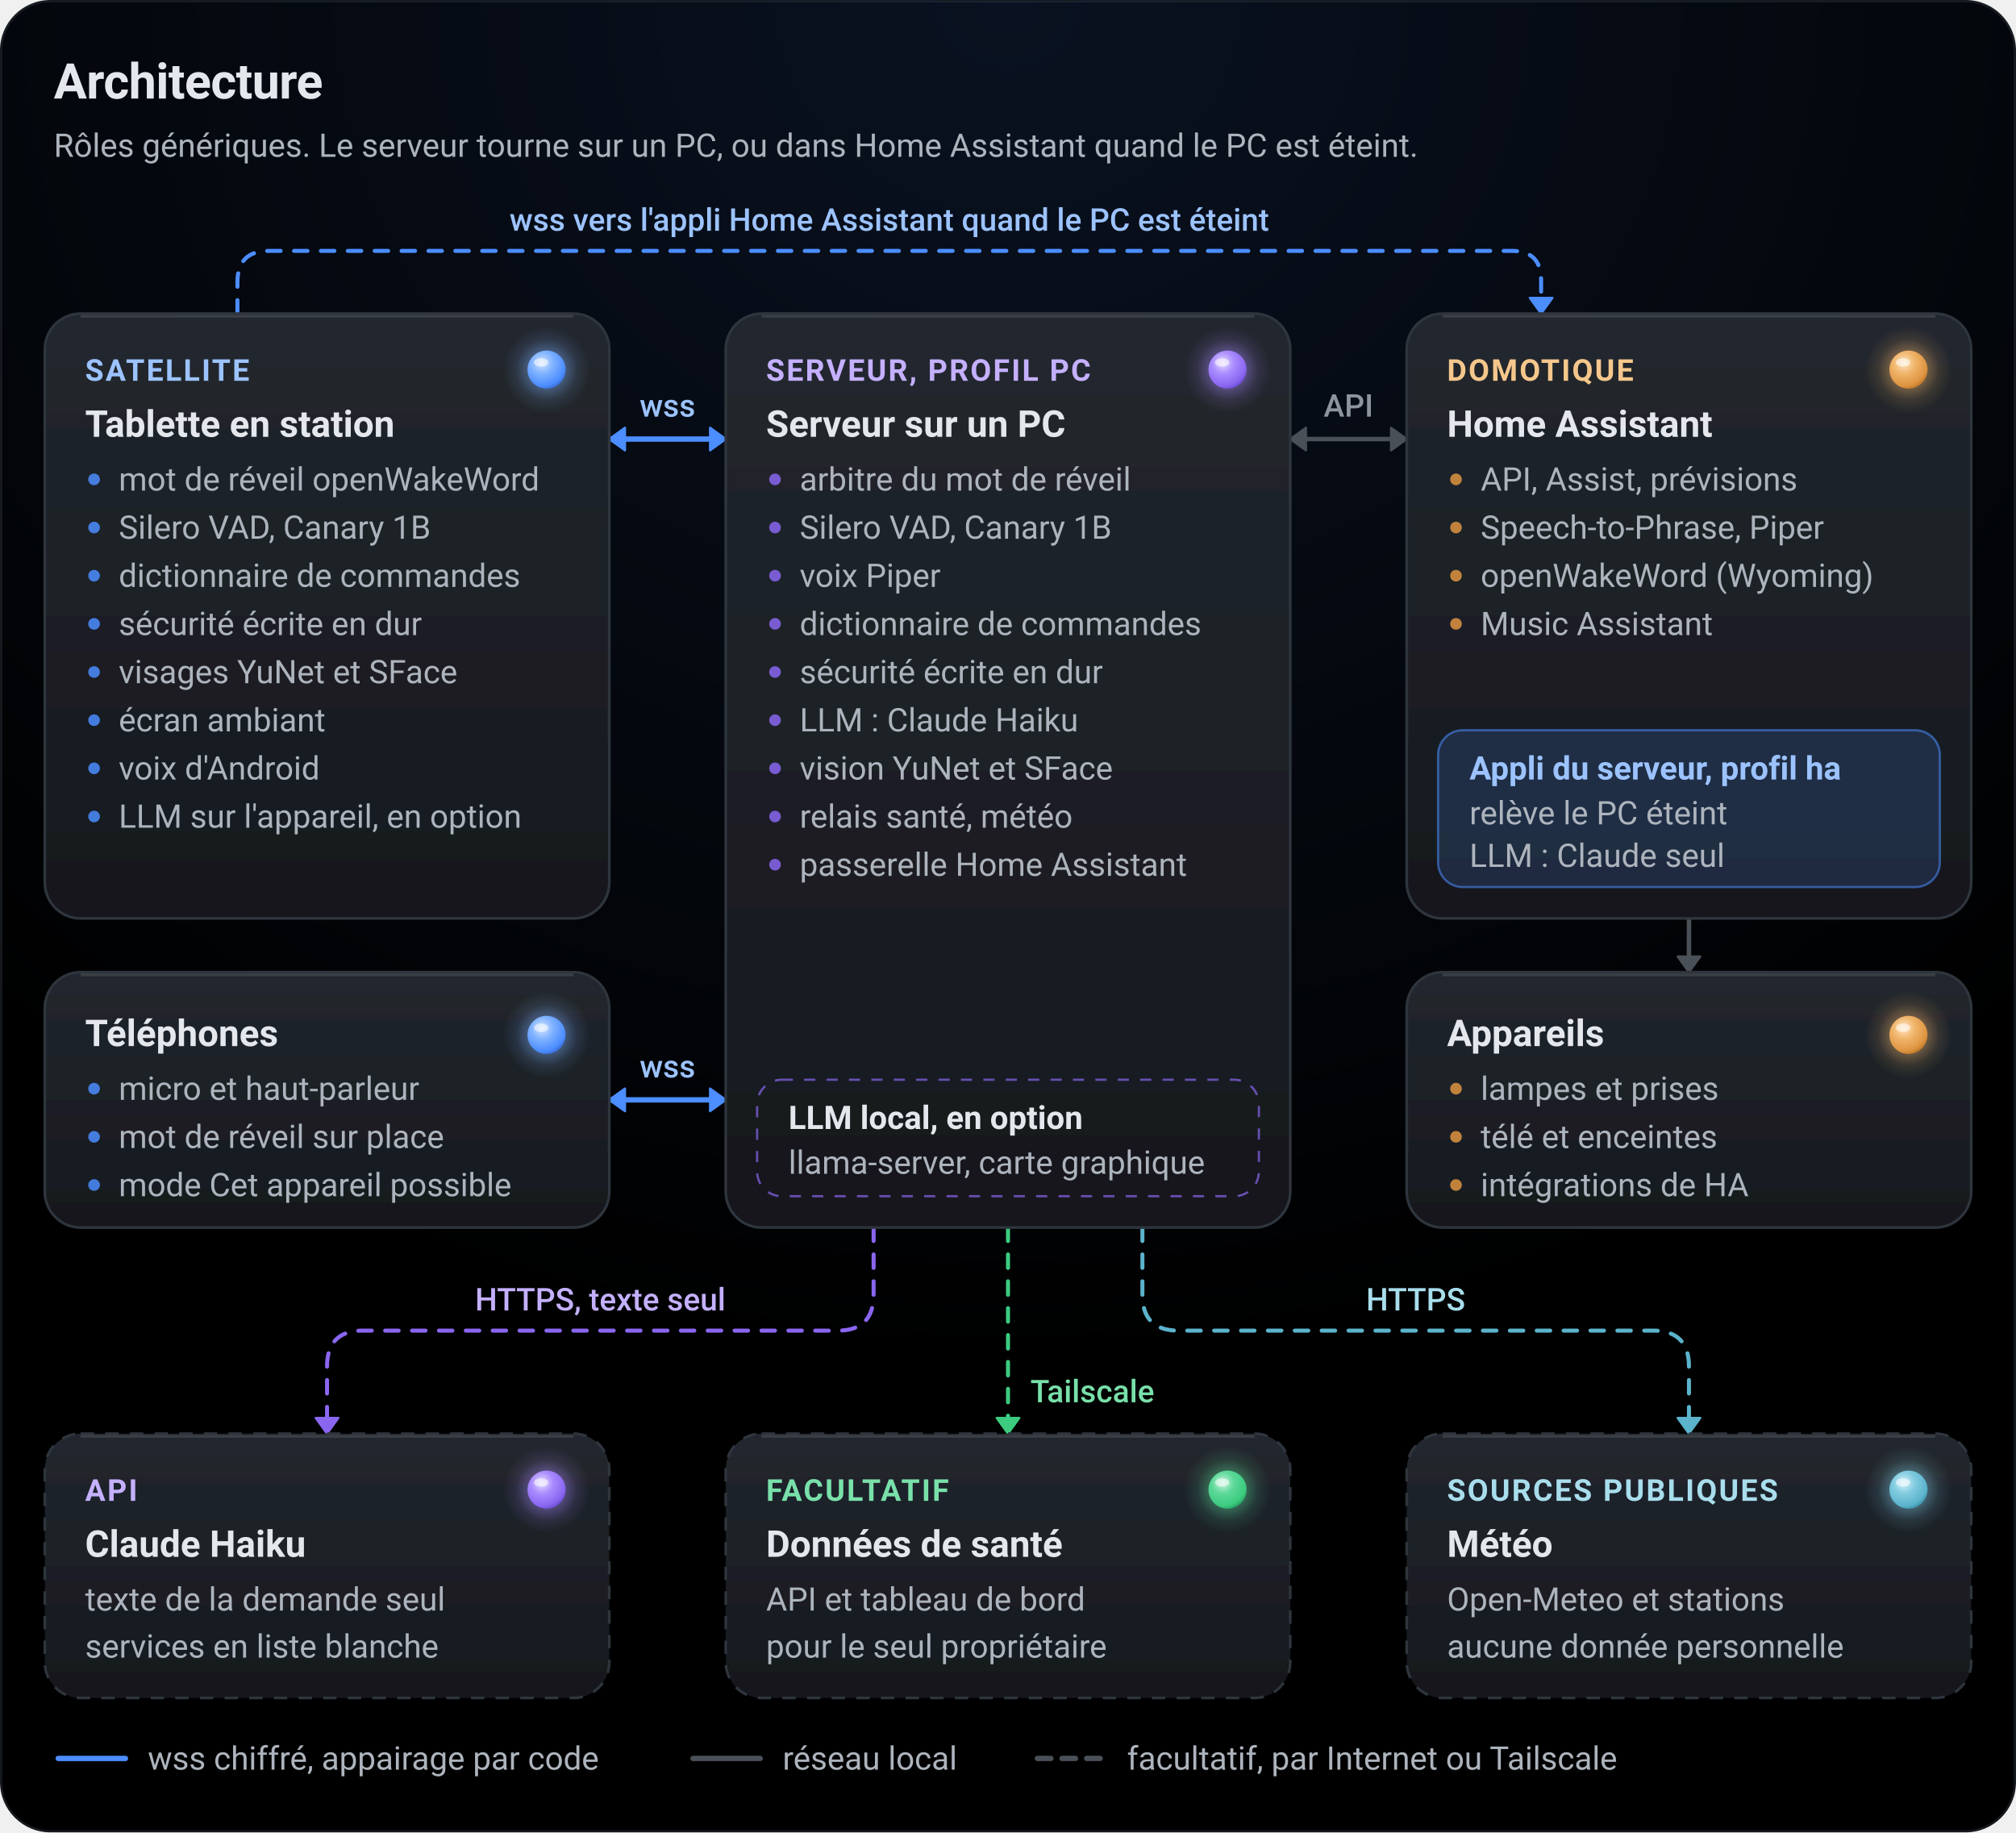
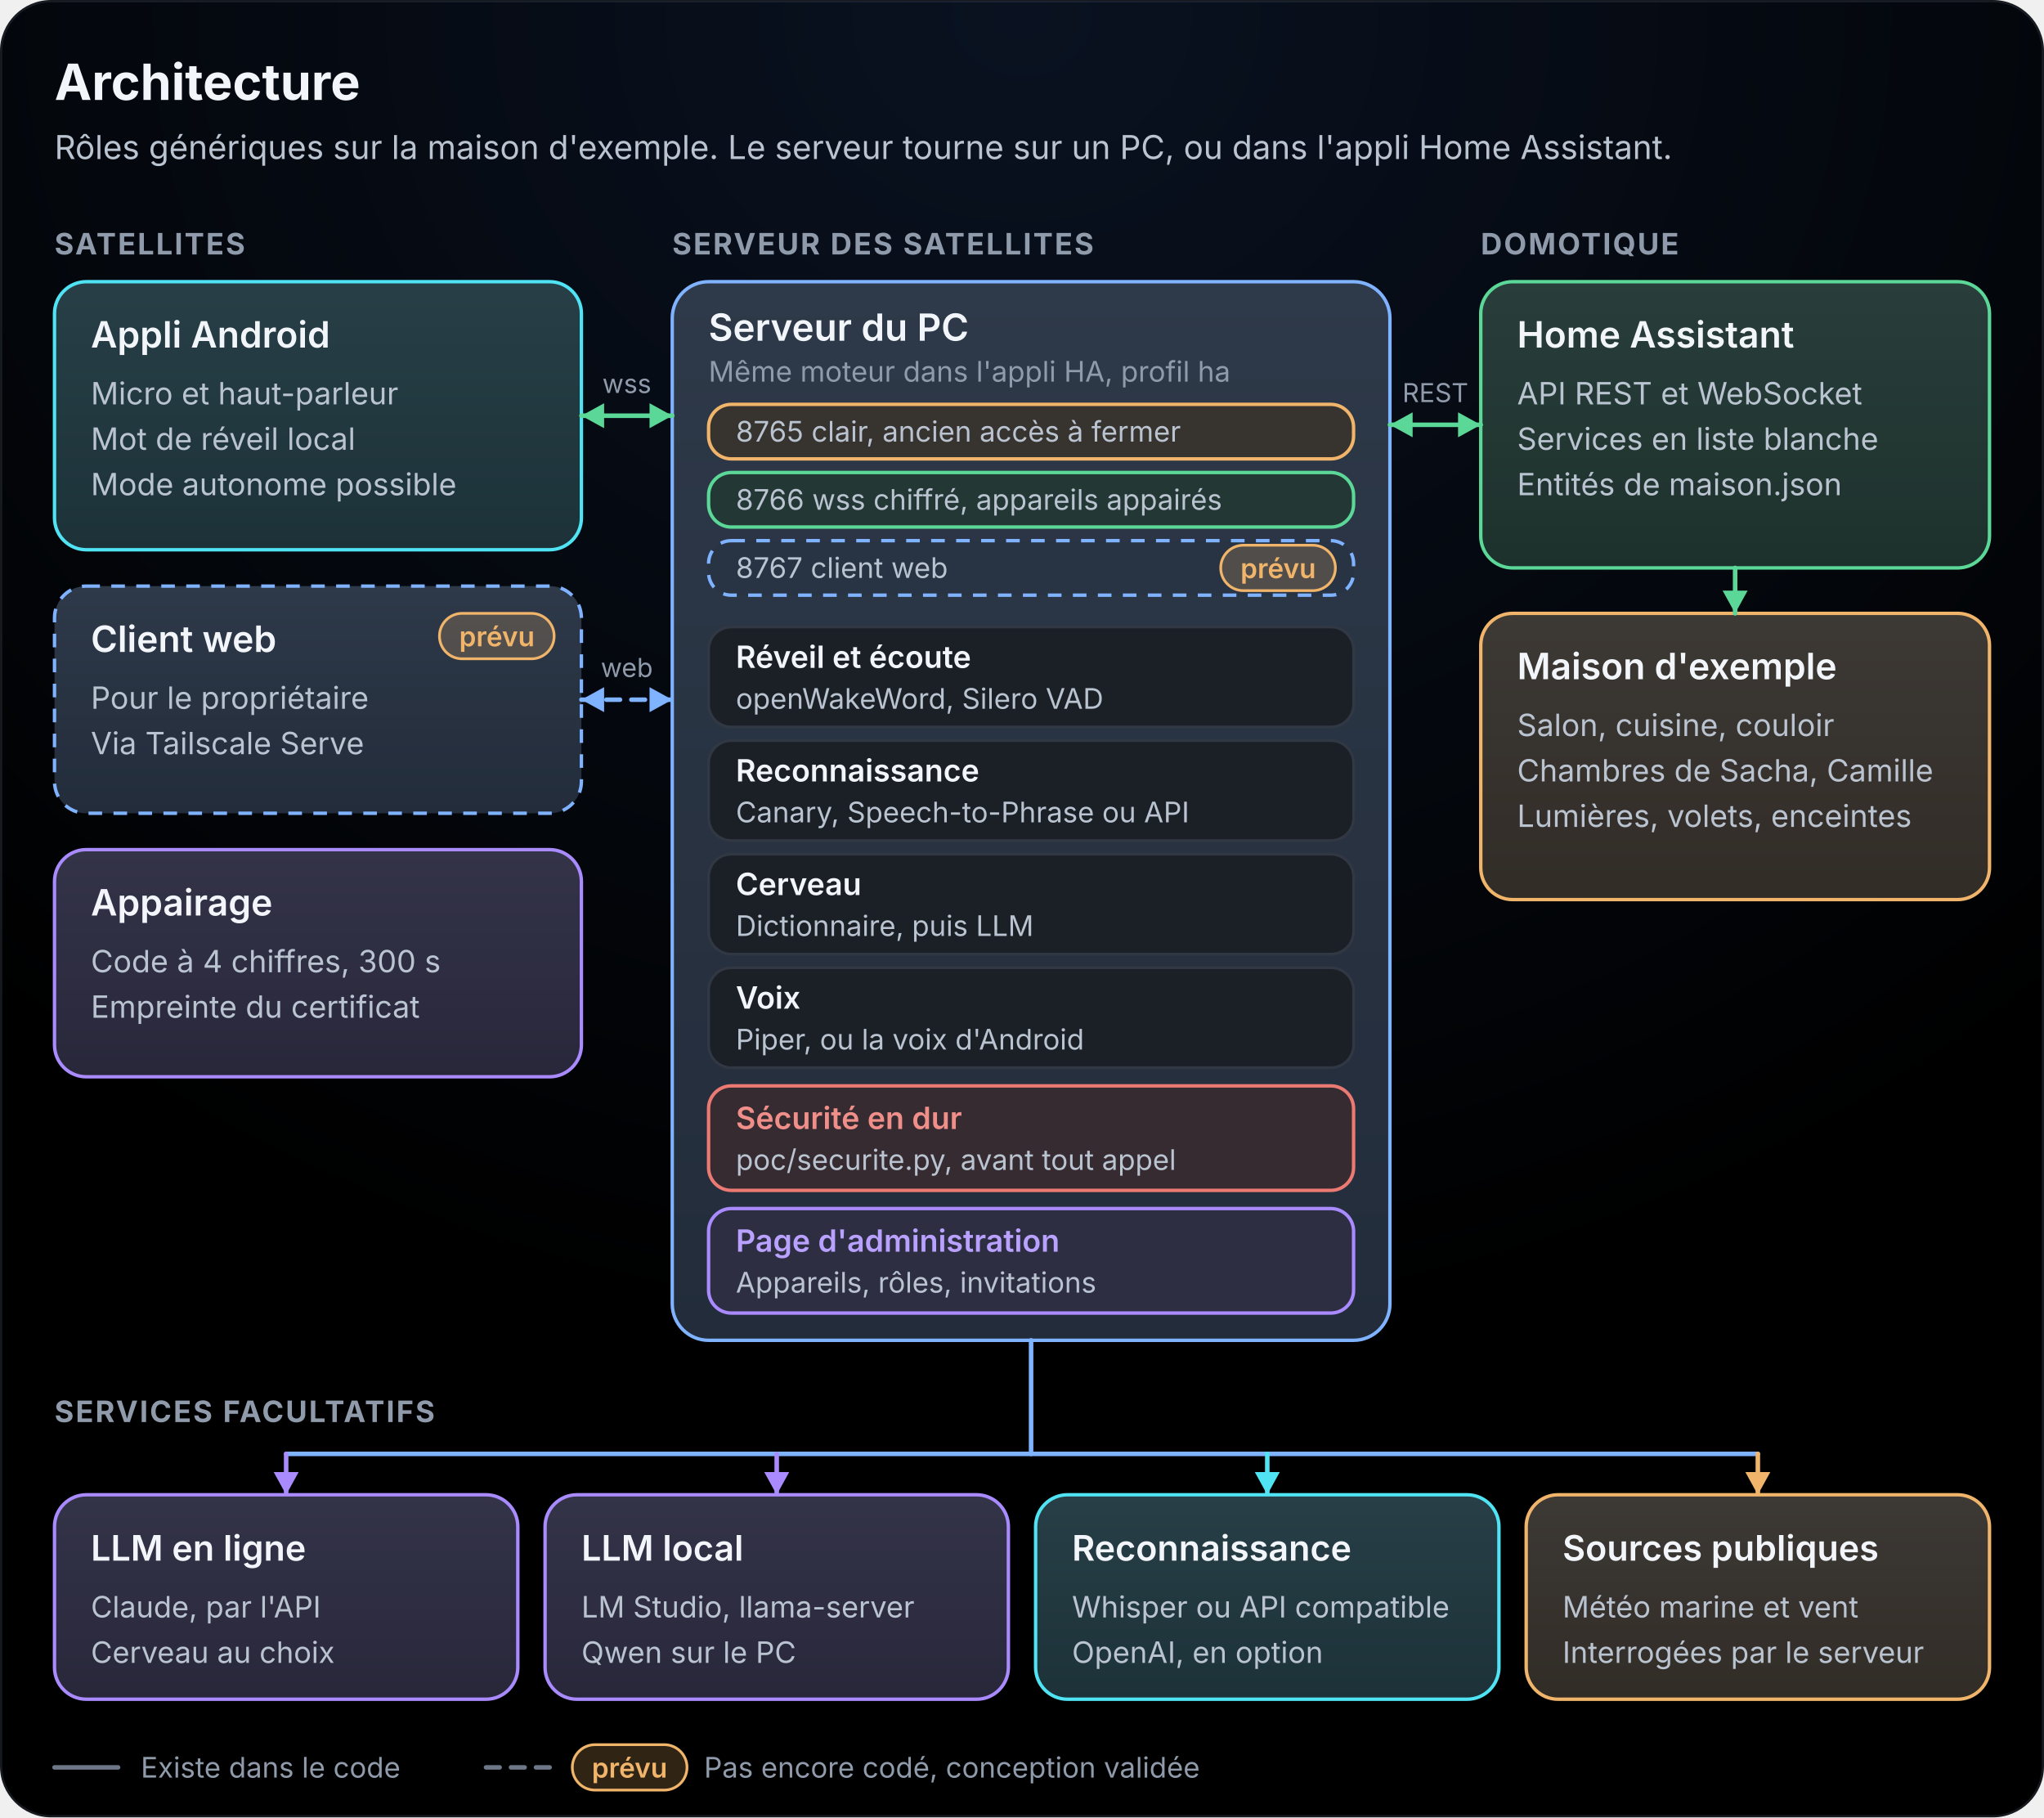
- <svg xmlns="http://www.w3.org/2000/svg" viewBox="0 0 900 818" width="900" height="818" role="img" aria-label="Architecture : satellites, serveur des satellites, Home Assistant et ses appareils, services facultatifs">
-   <style>text{font-family:-apple-system, 'Segoe UI', Roboto, Helvetica, Arial, sans-serif;}.t1{fill:#E4E8ED;}.t2{fill:#ADB4BD;}.t3{fill:#8D949E;}.titre{font-size:22px;font-weight:700;letter-spacing:-0.01em;}.soustitre{font-size:14.5px;}.ct{font-size:16.5px;font-weight:600;}.cl{font-size:14.5px;}.sur{font-size:13.5px;font-weight:600;letter-spacing:0.06em;}.pas{font-size:14px;font-weight:600;}.lien{font-size:14px;font-weight:500;}</style>
+ <svg xmlns="http://www.w3.org/2000/svg" viewBox="0 0 900 800" width="100%" role="img" aria-label="Architecture : satellites, serveur des satellites, Home Assistant et services facultatifs" font-family="system-ui, -apple-system, Segoe UI, sans-serif">
  <defs>
    <linearGradient id="fond" x1="0" y1="0" x2="0" y2="1">
      <stop offset="0" stop-color="#000000" />
      <stop offset="1" stop-color="#000000" />
    </linearGradient>
    <radialGradient id="lueurFond" cx="0.5" cy="0" r="0.75">
      <stop offset="0" stop-color="#4C8DFF" stop-opacity="0.13" />
      <stop offset="1" stop-color="#4C8DFF" stop-opacity="0" />
    </radialGradient>
    <linearGradient id="carte" x1="0" y1="0" x2="0" y2="1">
      <stop offset="0" stop-color="#22272E" />
      <stop offset="1" stop-color="#15181D" />
    </linearGradient>
-     <filter id="ombre" x="-10%" y="-12%" width="120%" height="135%">
-       <feDropShadow dx="0" dy="3" stdDeviation="6" flood-color="#1B2B45" flood-opacity="0.0" />
-     </filter>
-     <filter id="lueur" x="-20%" y="-30%" width="140%" height="160%">
-       <feGaussianBlur stdDeviation="5" result="f" />
-       <feMerge>
-         <feMergeNode in="f" />
-         <feMergeNode in="SourceGraphic" />
-       </feMerge>
-     </filter>
-     <filter id="flou" x="-100%" y="-100%" width="300%" height="300%">
-       <feGaussianBlur stdDeviation="4" />
-     </filter>
    <radialGradient id="orbe-bleu" cx="0.38" cy="0.32" r="0.78">
      <stop offset="0" stop-color="#D3E4FF" />
      <stop offset="0.38" stop-color="#7FB2FF" />
      <stop offset="0.78" stop-color="#4C8DFF" />
      <stop offset="1" stop-color="#2D5DC2" />
    </radialGradient>
    <radialGradient id="halo-bleu">
-       <stop offset="0.35" stop-color="#7FB2FF" stop-opacity="0.45" />
-       <stop offset="0.7" stop-color="#7FB2FF" stop-opacity="0.12" />
+       <stop offset="0.35" stop-color="#7FB2FF" stop-opacity="0.40" />
+       <stop offset="0.7" stop-color="#7FB2FF" stop-opacity="0.10" />
      <stop offset="1" stop-color="#7FB2FF" stop-opacity="0" />
    </radialGradient>
    <radialGradient id="orbe-cyan" cx="0.38" cy="0.32" r="0.78">
      <stop offset="0" stop-color="#C8F7FD" />
      <stop offset="0.38" stop-color="#4FE3F4" />
      <stop offset="0.78" stop-color="#22C3D8" />
      <stop offset="1" stop-color="#11849A" />
    </radialGradient>
    <radialGradient id="halo-cyan">
-       <stop offset="0.35" stop-color="#4FE3F4" stop-opacity="0.45" />
-       <stop offset="0.7" stop-color="#4FE3F4" stop-opacity="0.12" />
+       <stop offset="0.35" stop-color="#4FE3F4" stop-opacity="0.40" />
+       <stop offset="0.7" stop-color="#4FE3F4" stop-opacity="0.10" />
      <stop offset="1" stop-color="#4FE3F4" stop-opacity="0" />
    </radialGradient>
    <radialGradient id="orbe-violet" cx="0.38" cy="0.32" r="0.78">
      <stop offset="0" stop-color="#E6DDFF" />
      <stop offset="0.38" stop-color="#A98BFF" />
      <stop offset="0.78" stop-color="#8A66F0" />
      <stop offset="1" stop-color="#5A3EC0" />
    </radialGradient>
    <radialGradient id="halo-violet">
-       <stop offset="0.35" stop-color="#A98BFF" stop-opacity="0.45" />
-       <stop offset="0.7" stop-color="#A98BFF" stop-opacity="0.12" />
+       <stop offset="0.35" stop-color="#A98BFF" stop-opacity="0.40" />
+       <stop offset="0.7" stop-color="#A98BFF" stop-opacity="0.10" />
      <stop offset="1" stop-color="#A98BFF" stop-opacity="0" />
    </radialGradient>
    <radialGradient id="orbe-ambre" cx="0.38" cy="0.32" r="0.78">
      <stop offset="0" stop-color="#FFE6C2" />
      <stop offset="0.38" stop-color="#F0B46A" />
      <stop offset="0.78" stop-color="#DE9440" />
      <stop offset="1" stop-color="#A9661F" />
    </radialGradient>
    <radialGradient id="halo-ambre">
-       <stop offset="0.35" stop-color="#F0B46A" stop-opacity="0.45" />
-       <stop offset="0.7" stop-color="#F0B46A" stop-opacity="0.12" />
+       <stop offset="0.35" stop-color="#F0B46A" stop-opacity="0.40" />
+       <stop offset="0.7" stop-color="#F0B46A" stop-opacity="0.10" />
      <stop offset="1" stop-color="#F0B46A" stop-opacity="0" />
    </radialGradient>
    <radialGradient id="orbe-vert" cx="0.38" cy="0.32" r="0.78">
      <stop offset="0" stop-color="#CBF4DE" />
      <stop offset="0.38" stop-color="#5BD898" />
      <stop offset="0.78" stop-color="#3CCB7F" />
      <stop offset="1" stop-color="#1E8A52" />
    </radialGradient>
    <radialGradient id="halo-vert">
-       <stop offset="0.35" stop-color="#5BD898" stop-opacity="0.45" />
-       <stop offset="0.7" stop-color="#5BD898" stop-opacity="0.12" />
+       <stop offset="0.35" stop-color="#5BD898" stop-opacity="0.40" />
+       <stop offset="0.7" stop-color="#5BD898" stop-opacity="0.10" />
      <stop offset="1" stop-color="#5BD898" stop-opacity="0" />
    </radialGradient>
    <radialGradient id="orbe-rouge" cx="0.38" cy="0.32" r="0.78">
      <stop offset="0" stop-color="#FAC9C5" />
      <stop offset="0.38" stop-color="#EC7A73" />
      <stop offset="0.78" stop-color="#E5534B" />
      <stop offset="1" stop-color="#A3322B" />
    </radialGradient>
    <radialGradient id="halo-rouge">
-       <stop offset="0.35" stop-color="#EC7A73" stop-opacity="0.45" />
-       <stop offset="0.7" stop-color="#EC7A73" stop-opacity="0.12" />
+       <stop offset="0.35" stop-color="#EC7A73" stop-opacity="0.40" />
+       <stop offset="0.7" stop-color="#EC7A73" stop-opacity="0.10" />
      <stop offset="1" stop-color="#EC7A73" stop-opacity="0" />
    </radialGradient>
-     <radialGradient id="orbe-ciel" cx="0.38" cy="0.32" r="0.78">
-       <stop offset="0" stop-color="#D2F0F8" />
-       <stop offset="0.38" stop-color="#80CBE0" />
-       <stop offset="0.78" stop-color="#5BB3CC" />
-       <stop offset="1" stop-color="#2F7F98" />
-     </radialGradient>
-     <radialGradient id="halo-ciel">
-       <stop offset="0.35" stop-color="#80CBE0" stop-opacity="0.45" />
-       <stop offset="0.7" stop-color="#80CBE0" stop-opacity="0.12" />
-       <stop offset="1" stop-color="#80CBE0" stop-opacity="0" />
-     </radialGradient>
  </defs>
-   <rect x="0.5" y="0.5" width="899" height="817" rx="22" fill="url(#fond)" stroke="#16191D" />
-   <rect x="0.5" y="0.5" width="899" height="817" rx="22" fill="url(#lueurFond)" />
-   <text x="24" y="44" class="titre t1">Architecture</text>
-   <text x="24" y="70" class="soustitre t2">Rôles génériques. Le serveur tourne sur un PC, ou dans Home Assistant quand le PC est éteint.</text>
-   <path d="M272 196 L322 196" fill="none" stroke="#4C8DFF" stroke-width="6" stroke-opacity="0.35" filter="url(#flou)" />
-   <path d="M272 196 L322 196" fill="none" stroke="#4C8DFF" stroke-width="2.4" stroke-linecap="round" />
-   <polygon points="324,196 317,190.96 317,201.04" fill="#4C8DFF" stroke="#4C8DFF" stroke-width="1" stroke-linejoin="round" />
-   <polygon points="272,196 279,190.96 279,201.04" fill="#4C8DFF" stroke="#4C8DFF" stroke-width="1" stroke-linejoin="round" />
-   <text x="298.0" y="186" class="lien" text-anchor="middle" fill="#9CC3FF">wss</text>
-   <path d="M272 491 L322 491" fill="none" stroke="#4C8DFF" stroke-width="6" stroke-opacity="0.35" filter="url(#flou)" />
-   <path d="M272 491 L322 491" fill="none" stroke="#4C8DFF" stroke-width="2.4" stroke-linecap="round" />
-   <polygon points="324,491 317,485.96 317,496.04" fill="#4C8DFF" stroke="#4C8DFF" stroke-width="1" stroke-linejoin="round" />
-   <polygon points="272,491 279,485.96 279,496.04" fill="#4C8DFF" stroke="#4C8DFF" stroke-width="1" stroke-linejoin="round" />
-   <text x="298.0" y="481" class="lien" text-anchor="middle" fill="#9CC3FF">wss</text>
-   <path d="M576 196 L626 196" fill="none" stroke="#4A5058" stroke-width="2" stroke-linecap="round" />
-   <polygon points="628,196 621,190.96 621,201.04" fill="#4A5058" stroke="#4A5058" stroke-width="1" stroke-linejoin="round" />
-   <polygon points="576,196 583,190.96 583,201.04" fill="#4A5058" stroke="#4A5058" stroke-width="1" stroke-linejoin="round" />
-   <text x="602.0" y="186" class="lien t3" text-anchor="middle">API</text>
-   <path d="M754 410 L754 432" fill="none" stroke="#4A5058" stroke-width="2" stroke-linecap="round" />
-   <polygon points="754,434 748.96,427 759.04,427" fill="#4A5058" stroke="#4A5058" stroke-width="1" stroke-linejoin="round" />
-   <path d="M106 140 L106 126 Q106 112 120 112 L675 112 Q688 112 688 125 L688 138" fill="none" stroke="#4C8DFF" stroke-width="1.8" stroke-linecap="round" stroke-dasharray="6 6" />
-   <polygon points="688,140 682.96,133 693.04,133" fill="#4C8DFF" stroke="#4C8DFF" stroke-width="1" stroke-linejoin="round" />
-   <text x="397.0" y="103" class="lien" text-anchor="middle" fill="#9CC3FF">wss vers l'appli Home Assistant quand le PC est éteint</text>
-   <path d="M390 548 L390 578 Q390 594 374 594 L162 594 Q146 594 146 610 L146 638" fill="none" stroke="#8A66F0" stroke-width="1.8" stroke-linecap="round" stroke-dasharray="6 6" />
-   <polygon points="146,640 140.96,633 151.04,633" fill="#8A66F0" stroke="#8A66F0" stroke-width="1" stroke-linejoin="round" />
-   <text x="268.0" y="585" class="lien" text-anchor="middle" fill="#C4B0FF">HTTPS, texte seul</text>
-   <path d="M450 548 L450 638" fill="none" stroke="#3CCB7F" stroke-width="1.8" stroke-linecap="round" stroke-dasharray="6 6" />
-   <polygon points="450,640 444.96,633 455.04,633" fill="#3CCB7F" stroke="#3CCB7F" stroke-width="1" stroke-linejoin="round" />
-   <text x="460" y="626" class="lien" fill="#79E0AA">Tailscale</text>
-   <path d="M510 548 L510 578 Q510 594 526 594 L738 594 Q754 594 754 610 L754 638" fill="none" stroke="#5BB3CC" stroke-width="1.8" stroke-linecap="round" stroke-dasharray="6 6" />
-   <polygon points="754,640 748.96,633 759.04,633" fill="#5BB3CC" stroke="#5BB3CC" stroke-width="1" stroke-linejoin="round" />
-   <text x="632.0" y="585" class="lien" text-anchor="middle" fill="#A8DDEC">HTTPS</text>
-   <g>
-     <rect x="20" y="140" width="252" height="270" rx="16" fill="url(#carte)" stroke="#2E343D" stroke-width="1.2" filter="url(#ombre)" />
-     <path d="M36 141.2 H256" stroke="#FFFFFF" stroke-opacity="0.112" stroke-width="1.2" />
-   </g>
-   <text x="38" y="170" class="sur" fill="#9CC3FF">SATELLITE</text>
-   <circle cx="244" cy="165" r="19.5" fill="url(#halo-bleu)" />
-   <circle cx="244" cy="165" r="8.5" fill="url(#orbe-bleu)" />
-   <ellipse cx="241.6" cy="161.8" rx="3.2" ry="1.9" fill="#FFFFFF" opacity="0.55" />
-   <text x="38" y="195" class="ct t1">Tablette en station</text>
-   <circle cx="42" cy="214.0" r="2.6" fill="#4C8DFF" opacity="0.85" />
-   <text x="53" y="219.0" class="cl t2">mot de réveil openWakeWord</text>
-   <circle cx="42" cy="235.5" r="2.6" fill="#4C8DFF" opacity="0.85" />
-   <text x="53" y="240.5" class="cl t2">Silero VAD, Canary 1B</text>
-   <circle cx="42" cy="257.0" r="2.6" fill="#4C8DFF" opacity="0.85" />
-   <text x="53" y="262.0" class="cl t2">dictionnaire de commandes</text>
-   <circle cx="42" cy="278.5" r="2.6" fill="#4C8DFF" opacity="0.85" />
-   <text x="53" y="283.5" class="cl t2">sécurité écrite en dur</text>
-   <circle cx="42" cy="300.0" r="2.6" fill="#4C8DFF" opacity="0.85" />
-   <text x="53" y="305.0" class="cl t2">visages YuNet et SFace</text>
-   <circle cx="42" cy="321.5" r="2.6" fill="#4C8DFF" opacity="0.85" />
-   <text x="53" y="326.5" class="cl t2">écran ambiant</text>
-   <circle cx="42" cy="343.0" r="2.6" fill="#4C8DFF" opacity="0.85" />
-   <text x="53" y="348.0" class="cl t2">voix d'Android</text>
-   <circle cx="42" cy="364.5" r="2.6" fill="#4C8DFF" opacity="0.85" />
-   <text x="53" y="369.5" class="cl t2">LLM sur l'appareil, en option</text>
-   <g>
-     <rect x="20" y="434" width="252" height="114" rx="16" fill="url(#carte)" stroke="#2E343D" stroke-width="1.2" filter="url(#ombre)" />
-     <path d="M36 435.2 H256" stroke="#FFFFFF" stroke-opacity="0.112" stroke-width="1.2" />
-   </g>
-   <circle cx="244" cy="462" r="19.5" fill="url(#halo-bleu)" />
-   <circle cx="244" cy="462" r="8.5" fill="url(#orbe-bleu)" />
-   <ellipse cx="241.6" cy="458.8" rx="3.2" ry="1.9" fill="#FFFFFF" opacity="0.55" />
-   <text x="38" y="467" class="ct t1">Téléphones</text>
-   <circle cx="42" cy="486.0" r="2.6" fill="#4C8DFF" opacity="0.85" />
-   <text x="53" y="491.0" class="cl t2">micro et haut-parleur</text>
-   <circle cx="42" cy="507.5" r="2.6" fill="#4C8DFF" opacity="0.85" />
-   <text x="53" y="512.5" class="cl t2">mot de réveil sur place</text>
-   <circle cx="42" cy="529.0" r="2.6" fill="#4C8DFF" opacity="0.85" />
-   <text x="53" y="534.0" class="cl t2">mode Cet appareil possible</text>
-   <g>
-     <rect x="324" y="140" width="252" height="408" rx="16" fill="url(#carte)" stroke="#2E343D" stroke-width="1.2" filter="url(#ombre)" />
-     <path d="M340 141.2 H560" stroke="#FFFFFF" stroke-opacity="0.112" stroke-width="1.2" />
-   </g>
-   <text x="342" y="170" class="sur" fill="#C4B0FF">SERVEUR, PROFIL PC</text>
-   <circle cx="548" cy="165" r="19.5" fill="url(#halo-violet)" />
-   <circle cx="548" cy="165" r="8.5" fill="url(#orbe-violet)" />
-   <ellipse cx="545.6" cy="161.8" rx="3.2" ry="1.9" fill="#FFFFFF" opacity="0.55" />
-   <text x="342" y="195" class="ct t1">Serveur sur un PC</text>
-   <circle cx="346" cy="214.0" r="2.6" fill="#8A66F0" opacity="0.85" />
-   <text x="357" y="219.0" class="cl t2">arbitre du mot de réveil</text>
-   <circle cx="346" cy="235.5" r="2.6" fill="#8A66F0" opacity="0.85" />
-   <text x="357" y="240.5" class="cl t2">Silero VAD, Canary 1B</text>
-   <circle cx="346" cy="257.0" r="2.6" fill="#8A66F0" opacity="0.85" />
-   <text x="357" y="262.0" class="cl t2">voix Piper</text>
-   <circle cx="346" cy="278.5" r="2.6" fill="#8A66F0" opacity="0.85" />
-   <text x="357" y="283.5" class="cl t2">dictionnaire de commandes</text>
-   <circle cx="346" cy="300.0" r="2.6" fill="#8A66F0" opacity="0.85" />
-   <text x="357" y="305.0" class="cl t2">sécurité écrite en dur</text>
-   <circle cx="346" cy="321.5" r="2.6" fill="#8A66F0" opacity="0.85" />
-   <text x="357" y="326.5" class="cl t2">LLM : Claude Haiku</text>
-   <circle cx="346" cy="343.0" r="2.6" fill="#8A66F0" opacity="0.85" />
-   <text x="357" y="348.0" class="cl t2">vision YuNet et SFace</text>
-   <circle cx="346" cy="364.5" r="2.6" fill="#8A66F0" opacity="0.85" />
-   <text x="357" y="369.5" class="cl t2">relais santé, météo</text>
-   <circle cx="346" cy="386.0" r="2.6" fill="#8A66F0" opacity="0.85" />
-   <text x="357" y="391.0" class="cl t2">passerelle Home Assistant</text>
-   <rect x="338" y="482" width="224" height="52" rx="11" fill="none" stroke="#8A66F0" stroke-opacity="0.7" stroke-dasharray="5 5" />
-   <text x="352" y="504" class="cl t1" font-weight="600">LLM local, en option</text>
-   <text x="352" y="524" class="cl t2">llama-server, carte graphique</text>
-   <g>
-     <rect x="628" y="140" width="252" height="270" rx="16" fill="url(#carte)" stroke="#2E343D" stroke-width="1.2" filter="url(#ombre)" />
-     <path d="M644 141.2 H864" stroke="#FFFFFF" stroke-opacity="0.112" stroke-width="1.2" />
-   </g>
-   <text x="646" y="170" class="sur" fill="#F5C78C">DOMOTIQUE</text>
-   <circle cx="852" cy="165" r="19.5" fill="url(#halo-ambre)" />
-   <circle cx="852" cy="165" r="8.5" fill="url(#orbe-ambre)" />
-   <ellipse cx="849.6" cy="161.8" rx="3.2" ry="1.9" fill="#FFFFFF" opacity="0.55" />
-   <text x="646" y="195" class="ct t1">Home Assistant</text>
-   <circle cx="650" cy="214.0" r="2.6" fill="#DE9440" opacity="0.85" />
-   <text x="661" y="219.0" class="cl t2">API, Assist, prévisions</text>
-   <circle cx="650" cy="235.5" r="2.6" fill="#DE9440" opacity="0.85" />
-   <text x="661" y="240.5" class="cl t2">Speech-to-Phrase, Piper</text>
-   <circle cx="650" cy="257.0" r="2.6" fill="#DE9440" opacity="0.85" />
-   <text x="661" y="262.0" class="cl t2">openWakeWord (Wyoming)</text>
-   <circle cx="650" cy="278.5" r="2.6" fill="#DE9440" opacity="0.85" />
-   <text x="661" y="283.5" class="cl t2">Music Assistant</text>
-   <rect x="642" y="326" width="224" height="70" rx="11" fill="#4C8DFF" fill-opacity="0.16" stroke="#4C8DFF" stroke-opacity="0.55" />
-   <text x="656" y="348" class="cl" fill="#9CC3FF" font-weight="600">Appli du serveur, profil ha</text>
-   <text x="656" y="368" class="cl t2">relève le PC éteint</text>
-   <text x="656" y="387" class="cl t2">LLM : Claude seul</text>
-   <g>
-     <rect x="628" y="434" width="252" height="114" rx="16" fill="url(#carte)" stroke="#2E343D" stroke-width="1.2" filter="url(#ombre)" />
-     <path d="M644 435.2 H864" stroke="#FFFFFF" stroke-opacity="0.112" stroke-width="1.2" />
-   </g>
-   <circle cx="852" cy="462" r="19.5" fill="url(#halo-ambre)" />
-   <circle cx="852" cy="462" r="8.5" fill="url(#orbe-ambre)" />
-   <ellipse cx="849.6" cy="458.8" rx="3.2" ry="1.9" fill="#FFFFFF" opacity="0.55" />
-   <text x="646" y="467" class="ct t1">Appareils</text>
-   <circle cx="650" cy="486.0" r="2.6" fill="#DE9440" opacity="0.85" />
-   <text x="661" y="491.0" class="cl t2">lampes et prises</text>
-   <circle cx="650" cy="507.5" r="2.6" fill="#DE9440" opacity="0.85" />
-   <text x="661" y="512.5" class="cl t2">télé et enceintes</text>
-   <circle cx="650" cy="529.0" r="2.6" fill="#DE9440" opacity="0.85" />
-   <text x="661" y="534.0" class="cl t2">intégrations de HA</text>
-   <g>
-     <rect x="20" y="640" width="252" height="118" rx="16" fill="url(#carte)" stroke="#2E343D" stroke-width="1.2" stroke-dasharray="6 5" filter="url(#ombre)" />
-     <path d="M36 641.2 H256" stroke="#FFFFFF" stroke-opacity="0.112" stroke-width="1.2" />
-   </g>
-   <text x="38" y="670" class="sur" fill="#C4B0FF">API</text>
-   <circle cx="244" cy="665" r="19.5" fill="url(#halo-violet)" />
-   <circle cx="244" cy="665" r="8.5" fill="url(#orbe-violet)" />
-   <ellipse cx="241.6" cy="661.8" rx="3.2" ry="1.9" fill="#FFFFFF" opacity="0.55" />
-   <text x="38" y="695" class="ct t1">Claude Haiku</text>
-   <text x="38" y="719" class="cl t2">texte de la demande seul</text>
-   <text x="38" y="740" class="cl t2">services en liste blanche</text>
-   <g>
-     <rect x="324" y="640" width="252" height="118" rx="16" fill="url(#carte)" stroke="#2E343D" stroke-width="1.2" stroke-dasharray="6 5" filter="url(#ombre)" />
-     <path d="M340 641.2 H560" stroke="#FFFFFF" stroke-opacity="0.112" stroke-width="1.2" />
-   </g>
-   <text x="342" y="670" class="sur" fill="#79E0AA">FACULTATIF</text>
-   <circle cx="548" cy="665" r="19.5" fill="url(#halo-vert)" />
-   <circle cx="548" cy="665" r="8.5" fill="url(#orbe-vert)" />
-   <ellipse cx="545.6" cy="661.8" rx="3.2" ry="1.9" fill="#FFFFFF" opacity="0.55" />
-   <text x="342" y="695" class="ct t1">Données de santé</text>
-   <text x="342" y="719" class="cl t2">API et tableau de bord</text>
-   <text x="342" y="740" class="cl t2">pour le seul propriétaire</text>
-   <g>
-     <rect x="628" y="640" width="252" height="118" rx="16" fill="url(#carte)" stroke="#2E343D" stroke-width="1.2" stroke-dasharray="6 5" filter="url(#ombre)" />
-     <path d="M644 641.2 H864" stroke="#FFFFFF" stroke-opacity="0.112" stroke-width="1.2" />
-   </g>
-   <text x="646" y="670" class="sur" fill="#A8DDEC">SOURCES PUBLIQUES</text>
-   <circle cx="852" cy="665" r="19.5" fill="url(#halo-ciel)" />
-   <circle cx="852" cy="665" r="8.5" fill="url(#orbe-ciel)" />
-   <ellipse cx="849.6" cy="661.8" rx="3.2" ry="1.9" fill="#FFFFFF" opacity="0.55" />
-   <text x="646" y="695" class="ct t1">Météo</text>
-   <text x="646" y="719" class="cl t2">Open-Meteo et stations</text>
-   <text x="646" y="740" class="cl t2">aucune donnée personnelle</text>
-   <path d="M26 785 H56" stroke="#4C8DFF" stroke-width="2.4" stroke-linecap="round" />
-   <text x="66" y="790" class="cl t2">wss chiffré, appairage par code</text>
-   <path d="M309.38 785 H339.38" stroke="#4A5058" stroke-width="2.4" stroke-linecap="round" />
-   <text x="349.38" y="790" class="cl t2">réseau local</text>
-   <path d="M463.13 785 H493.13" stroke="#4A5058" stroke-width="2.4" stroke-linecap="round" stroke-dasharray="6 5" />
-   <text x="503.13" y="790" class="cl t2">facultatif, par Internet ou Tailscale</text>
+   <rect x="0.5" y="0.5" width="899" height="799" rx="22" fill="url(#fond)" stroke="#16191D" />
+   <rect x="0.5" y="0.5" width="899" height="799" rx="22" fill="url(#lueurFond)" />
+   <text x="24" y="44" font-size="22" font-weight="700" fill="#F2F5F9">Architecture</text>
+   <text x="24" y="70" font-size="14.5" fill="#BAC3D0">Rôles génériques sur la maison d'exemple. Le serveur tourne sur un PC, ou dans l'appli Home Assistant.</text>
+   <text x="24" y="112" font-size="13" font-weight="700" fill="#8F9AAA" letter-spacing="0.06em">SATELLITES</text>
+   <text x="296" y="112" font-size="13" font-weight="700" fill="#8F9AAA" letter-spacing="0.06em">SERVEUR DES SATELLITES</text>
+   <text x="652" y="112" font-size="13" font-weight="700" fill="#8F9AAA" letter-spacing="0.06em">DOMOTIQUE</text>
+   <rect x="24" y="124" width="232" height="118" rx="14" fill="url(#carte)" />
+   <rect x="24" y="124" width="232" height="118" rx="14" fill="#4FE3F4" fill-opacity="0.13" />
+   <rect x="24" y="124" width="232" height="118" rx="14" fill="none" stroke="#4FE3F4" stroke-width="1.5" />
+   <text x="40" y="153" font-size="16" font-weight="600" fill="#F2F5F9">Appli Android</text>
+   <text x="40" y="178" font-size="13.5" fill="#BAC3D0">Micro et haut-parleur</text>
+   <text x="40" y="198" font-size="13.5" fill="#BAC3D0">Mot de réveil local</text>
+   <text x="40" y="218" font-size="13.5" fill="#BAC3D0">Mode autonome possible</text>
+   <rect x="24" y="258" width="232" height="100" rx="14" fill="url(#carte)" />
+   <rect x="24" y="258" width="232" height="100" rx="14" fill="#7FB2FF" fill-opacity="0.13" />
+   <rect x="24" y="258" width="232" height="100" rx="14" fill="none" stroke="#7FB2FF" stroke-width="1.5" stroke-dasharray="6 5" />
+   <text x="40" y="287" font-size="16" font-weight="600" fill="#F2F5F9">Client web</text>
+   <rect x="193.5" y="270" width="50.5" height="20" rx="10" fill="#F0B46A" fill-opacity="0.2" />
+   <rect x="193.5" y="270" width="50.5" height="20" rx="10" fill="none" stroke="#F0B46A" stroke-width="1.2" />
+   <text x="218.8" y="284.5" font-size="12" font-weight="600" fill="#F0B46A" text-anchor="middle">prévu</text>
+   <text x="40" y="312" font-size="13.5" fill="#BAC3D0">Pour le propriétaire</text>
+   <text x="40" y="332" font-size="13.5" fill="#BAC3D0">Via Tailscale Serve</text>
+   <rect x="24" y="374" width="232" height="100" rx="14" fill="url(#carte)" />
+   <rect x="24" y="374" width="232" height="100" rx="14" fill="#A98BFF" fill-opacity="0.13" />
+   <rect x="24" y="374" width="232" height="100" rx="14" fill="none" stroke="#A98BFF" stroke-width="1.5" />
+   <text x="40" y="403" font-size="16" font-weight="600" fill="#F2F5F9">Appairage</text>
+   <text x="40" y="428" font-size="13.5" fill="#BAC3D0">Code à 4 chiffres, 300 s</text>
+   <text x="40" y="448" font-size="13.5" fill="#BAC3D0">Empreinte du certificat</text>
+   <rect x="296" y="124" width="316" height="466" rx="16" fill="url(#carte)" />
+   <rect x="296" y="124" width="316" height="466" rx="16" fill="#7FB2FF" fill-opacity="0.13" />
+   <rect x="296" y="124" width="316" height="466" rx="16" fill="none" stroke="#7FB2FF" stroke-width="1.5" />
+   <text x="312" y="150" font-size="16.5" font-weight="600" fill="#F2F5F9">Serveur du PC</text>
+   <text x="312" y="168" font-size="12.5" fill="#8F9AAA">Même moteur dans l'appli HA, profil ha</text>
+   <rect x="312" y="178" width="284" height="24" rx="10" fill="#1B2027" />
+   <rect x="312" y="178" width="284" height="24" rx="10" fill="#F0B46A" fill-opacity="0.13" />
+   <rect x="312" y="178" width="284" height="24" rx="10" fill="none" stroke="#F0B46A" stroke-width="1.5" />
+   <text x="324" y="194.4" font-size="12.5" fill="#BAC3D0">8765  clair, ancien accès à fermer</text>
+   <rect x="312" y="208" width="284" height="24" rx="10" fill="#1B2027" />
+   <rect x="312" y="208" width="284" height="24" rx="10" fill="#5BD898" fill-opacity="0.13" />
+   <rect x="312" y="208" width="284" height="24" rx="10" fill="none" stroke="#5BD898" stroke-width="1.5" />
+   <text x="324" y="224.4" font-size="12.5" fill="#BAC3D0">8766  wss chiffré, appareils appairés</text>
+   <rect x="312" y="238" width="284" height="24" rx="10" fill="#1B2027" />
+   <rect x="312" y="238" width="284" height="24" rx="10" fill="#7FB2FF" fill-opacity="0.13" />
+   <rect x="312" y="238" width="284" height="24" rx="10" fill="none" stroke="#7FB2FF" stroke-width="1.5" stroke-dasharray="6 5" />
+   <text x="324" y="254.4" font-size="12.5" fill="#BAC3D0">8767  client web</text>
+   <rect x="537.5" y="240" width="50.5" height="20" rx="10" fill="#F0B46A" fill-opacity="0.2" />
+   <rect x="537.5" y="240" width="50.5" height="20" rx="10" fill="none" stroke="#F0B46A" stroke-width="1.2" />
+   <text x="562.8" y="254.5" font-size="12" font-weight="600" fill="#F0B46A" text-anchor="middle">prévu</text>
+   <rect x="312" y="276" width="284" height="44" rx="10" fill="#1B2027" />
+   <rect x="312" y="276" width="284" height="44" rx="10" fill="none" stroke="#313843" stroke-width="1.2" />
+   <text x="324" y="294" font-size="13.5" font-weight="600" fill="#F2F5F9">Réveil et écoute</text>
+   <text x="324" y="312" font-size="12.5" fill="#BAC3D0">openWakeWord, Silero VAD</text>
+   <rect x="312" y="326" width="284" height="44" rx="10" fill="#1B2027" />
+   <rect x="312" y="326" width="284" height="44" rx="10" fill="none" stroke="#313843" stroke-width="1.2" />
+   <text x="324" y="344" font-size="13.5" font-weight="600" fill="#F2F5F9">Reconnaissance</text>
+   <text x="324" y="362" font-size="12.5" fill="#BAC3D0">Canary, Speech-to-Phrase ou API</text>
+   <rect x="312" y="376" width="284" height="44" rx="10" fill="#1B2027" />
+   <rect x="312" y="376" width="284" height="44" rx="10" fill="none" stroke="#313843" stroke-width="1.2" />
+   <text x="324" y="394" font-size="13.5" font-weight="600" fill="#F2F5F9">Cerveau</text>
+   <text x="324" y="412" font-size="12.5" fill="#BAC3D0">Dictionnaire, puis LLM</text>
+   <rect x="312" y="426" width="284" height="44" rx="10" fill="#1B2027" />
+   <rect x="312" y="426" width="284" height="44" rx="10" fill="none" stroke="#313843" stroke-width="1.2" />
+   <text x="324" y="444" font-size="13.5" font-weight="600" fill="#F2F5F9">Voix</text>
+   <text x="324" y="462" font-size="12.5" fill="#BAC3D0">Piper, ou la voix d'Android</text>
+   <rect x="312" y="478" width="284" height="46" rx="10" fill="#1B2027" />
+   <rect x="312" y="478" width="284" height="46" rx="10" fill="#EC7A73" fill-opacity="0.13" />
+   <rect x="312" y="478" width="284" height="46" rx="10" fill="none" stroke="#EC7A73" stroke-width="1.5" />
+   <text x="324" y="497" font-size="13.5" font-weight="600" fill="#F08F89">Sécurité en dur</text>
+   <text x="324" y="515" font-size="12.5" fill="#BAC3D0">poc/securite.py, avant tout appel</text>
+   <rect x="312" y="532" width="284" height="46" rx="10" fill="#1B2027" />
+   <rect x="312" y="532" width="284" height="46" rx="10" fill="#A98BFF" fill-opacity="0.13" />
+   <rect x="312" y="532" width="284" height="46" rx="10" fill="none" stroke="#A98BFF" stroke-width="1.5" />
+   <text x="324" y="551" font-size="13.5" font-weight="600" fill="#B9A1FF">Page d'administration</text>
+   <text x="324" y="569" font-size="12.5" fill="#BAC3D0">Appareils, rôles, invitations</text>
+   <rect x="652" y="124" width="224" height="126" rx="14" fill="url(#carte)" />
+   <rect x="652" y="124" width="224" height="126" rx="14" fill="#5BD898" fill-opacity="0.13" />
+   <rect x="652" y="124" width="224" height="126" rx="14" fill="none" stroke="#5BD898" stroke-width="1.5" />
+   <text x="668" y="153" font-size="16" font-weight="600" fill="#F2F5F9">Home Assistant</text>
+   <text x="668" y="178" font-size="13.5" fill="#BAC3D0">API REST et WebSocket</text>
+   <text x="668" y="198" font-size="13.5" fill="#BAC3D0">Services en liste blanche</text>
+   <text x="668" y="218" font-size="13.5" fill="#BAC3D0">Entités de maison.json</text>
+   <rect x="652" y="270" width="224" height="126" rx="14" fill="url(#carte)" />
+   <rect x="652" y="270" width="224" height="126" rx="14" fill="#F0B46A" fill-opacity="0.13" />
+   <rect x="652" y="270" width="224" height="126" rx="14" fill="none" stroke="#F0B46A" stroke-width="1.5" />
+   <text x="668" y="299" font-size="16" font-weight="600" fill="#F2F5F9">Maison d'exemple</text>
+   <text x="668" y="324" font-size="13.5" fill="#BAC3D0">Salon, cuisine, couloir</text>
+   <text x="668" y="344" font-size="13.5" fill="#BAC3D0">Chambres de Sacha, Camille</text>
+   <text x="668" y="364" font-size="13.5" fill="#BAC3D0">Lumières, volets, enceintes</text>
+   <path d="M256 183 L296 183" fill="none" stroke="#5BD898" stroke-width="2" stroke-linecap="round" stroke-linejoin="round" />
+   <path d="M296 183 L286 188.5 L286 177.5 Z" fill="#5BD898" />
+   <path d="M256 183 L266 177.5 L266 188.5 Z" fill="#5BD898" />
+   <text x="276" y="173" font-size="11.5" fill="#8F9AAA" text-anchor="middle">wss</text>
+   <path d="M256 308 L296 308" fill="none" stroke="#7FB2FF" stroke-width="2" stroke-linecap="round" stroke-linejoin="round" stroke-dasharray="6 5" />
+   <path d="M296 308 L286 313.5 L286 302.5 Z" fill="#7FB2FF" />
+   <path d="M256 308 L266 302.5 L266 313.5 Z" fill="#7FB2FF" />
+   <text x="276" y="298" font-size="11.5" fill="#8F9AAA" text-anchor="middle">web</text>
+   <path d="M612 187 L652 187" fill="none" stroke="#5BD898" stroke-width="2" stroke-linecap="round" stroke-linejoin="round" />
+   <path d="M652 187 L642 192.5 L642 181.5 Z" fill="#5BD898" />
+   <path d="M612 187 L622 181.5 L622 192.5 Z" fill="#5BD898" />
+   <text x="632" y="177" font-size="11.5" fill="#8F9AAA" text-anchor="middle">REST</text>
+   <path d="M764 250 L764 270" fill="none" stroke="#5BD898" stroke-width="2" stroke-linecap="round" stroke-linejoin="round" />
+   <path d="M764 270 L758.5 260 L769.5 260 Z" fill="#5BD898" />
+   <text x="24" y="626" font-size="13" font-weight="700" fill="#8F9AAA" letter-spacing="0.06em">SERVICES FACULTATIFS</text>
+   <path d="M454 590 L454 640" fill="none" stroke="#7FB2FF" stroke-width="2" stroke-linecap="round" stroke-linejoin="round" />
+   <path d="M126 640 L774 640" fill="none" stroke="#7FB2FF" stroke-width="2" stroke-linecap="round" stroke-linejoin="round" />
+   <path d="M126 640 L126 658" fill="none" stroke="#A98BFF" stroke-width="2" stroke-linecap="round" stroke-linejoin="round" />
+   <path d="M126 658 L120.5 648 L131.5 648 Z" fill="#A98BFF" />
+   <rect x="24" y="658" width="204" height="90" rx="14" fill="url(#carte)" />
+   <rect x="24" y="658" width="204" height="90" rx="14" fill="#A98BFF" fill-opacity="0.13" />
+   <rect x="24" y="658" width="204" height="90" rx="14" fill="none" stroke="#A98BFF" stroke-width="1.5" />
+   <text x="40" y="687" font-size="15.5" font-weight="600" fill="#F2F5F9">LLM en ligne</text>
+   <text x="40" y="712" font-size="13" fill="#BAC3D0">Claude, par l'API</text>
+   <text x="40" y="732" font-size="13" fill="#BAC3D0">Cerveau au choix</text>
+   <path d="M342 640 L342 658" fill="none" stroke="#A98BFF" stroke-width="2" stroke-linecap="round" stroke-linejoin="round" />
+   <path d="M342 658 L336.5 648 L347.5 648 Z" fill="#A98BFF" />
+   <rect x="240" y="658" width="204" height="90" rx="14" fill="url(#carte)" />
+   <rect x="240" y="658" width="204" height="90" rx="14" fill="#A98BFF" fill-opacity="0.13" />
+   <rect x="240" y="658" width="204" height="90" rx="14" fill="none" stroke="#A98BFF" stroke-width="1.5" />
+   <text x="256" y="687" font-size="15.5" font-weight="600" fill="#F2F5F9">LLM local</text>
+   <text x="256" y="712" font-size="13" fill="#BAC3D0">LM Studio, llama-server</text>
+   <text x="256" y="732" font-size="13" fill="#BAC3D0">Qwen sur le PC</text>
+   <path d="M558 640 L558 658" fill="none" stroke="#4FE3F4" stroke-width="2" stroke-linecap="round" stroke-linejoin="round" />
+   <path d="M558 658 L552.5 648 L563.5 648 Z" fill="#4FE3F4" />
+   <rect x="456" y="658" width="204" height="90" rx="14" fill="url(#carte)" />
+   <rect x="456" y="658" width="204" height="90" rx="14" fill="#4FE3F4" fill-opacity="0.13" />
+   <rect x="456" y="658" width="204" height="90" rx="14" fill="none" stroke="#4FE3F4" stroke-width="1.5" />
+   <text x="472" y="687" font-size="15.5" font-weight="600" fill="#F2F5F9">Reconnaissance</text>
+   <text x="472" y="712" font-size="13" fill="#BAC3D0">Whisper ou API compatible</text>
+   <text x="472" y="732" font-size="13" fill="#BAC3D0">OpenAI, en option</text>
+   <path d="M774 640 L774 658" fill="none" stroke="#F0B46A" stroke-width="2" stroke-linecap="round" stroke-linejoin="round" />
+   <path d="M774 658 L768.5 648 L779.5 648 Z" fill="#F0B46A" />
+   <rect x="672" y="658" width="204" height="90" rx="14" fill="url(#carte)" />
+   <rect x="672" y="658" width="204" height="90" rx="14" fill="#F0B46A" fill-opacity="0.13" />
+   <rect x="672" y="658" width="204" height="90" rx="14" fill="none" stroke="#F0B46A" stroke-width="1.5" />
+   <text x="688" y="687" font-size="15.5" font-weight="600" fill="#F2F5F9">Sources publiques</text>
+   <text x="688" y="712" font-size="13" fill="#BAC3D0">Météo marine et vent</text>
+   <text x="688" y="732" font-size="13" fill="#BAC3D0">Interrogées par le serveur</text>
+   <path d="M24 778 L52 778" stroke="#6D7787" stroke-width="2" stroke-linecap="round" />
+   <text x="62" y="782.5" font-size="12.5" fill="#8F9AAA">Existe dans le code</text>
+   <path d="M214 778 L242 778" stroke="#6D7787" stroke-width="2" stroke-linecap="round" stroke-dasharray="6 5" />
+   <rect x="252" y="768" width="50.5" height="20" rx="10" fill="#F0B46A" fill-opacity="0.2" />
+   <rect x="252" y="768" width="50.5" height="20" rx="10" fill="none" stroke="#F0B46A" stroke-width="1.2" />
+   <text x="277.2" y="782.5" font-size="12" font-weight="600" fill="#F0B46A" text-anchor="middle">prévu</text>
+   <text x="310" y="782.5" font-size="12.5" fill="#8F9AAA">Pas encore codé, conception validée</text>
</svg>
